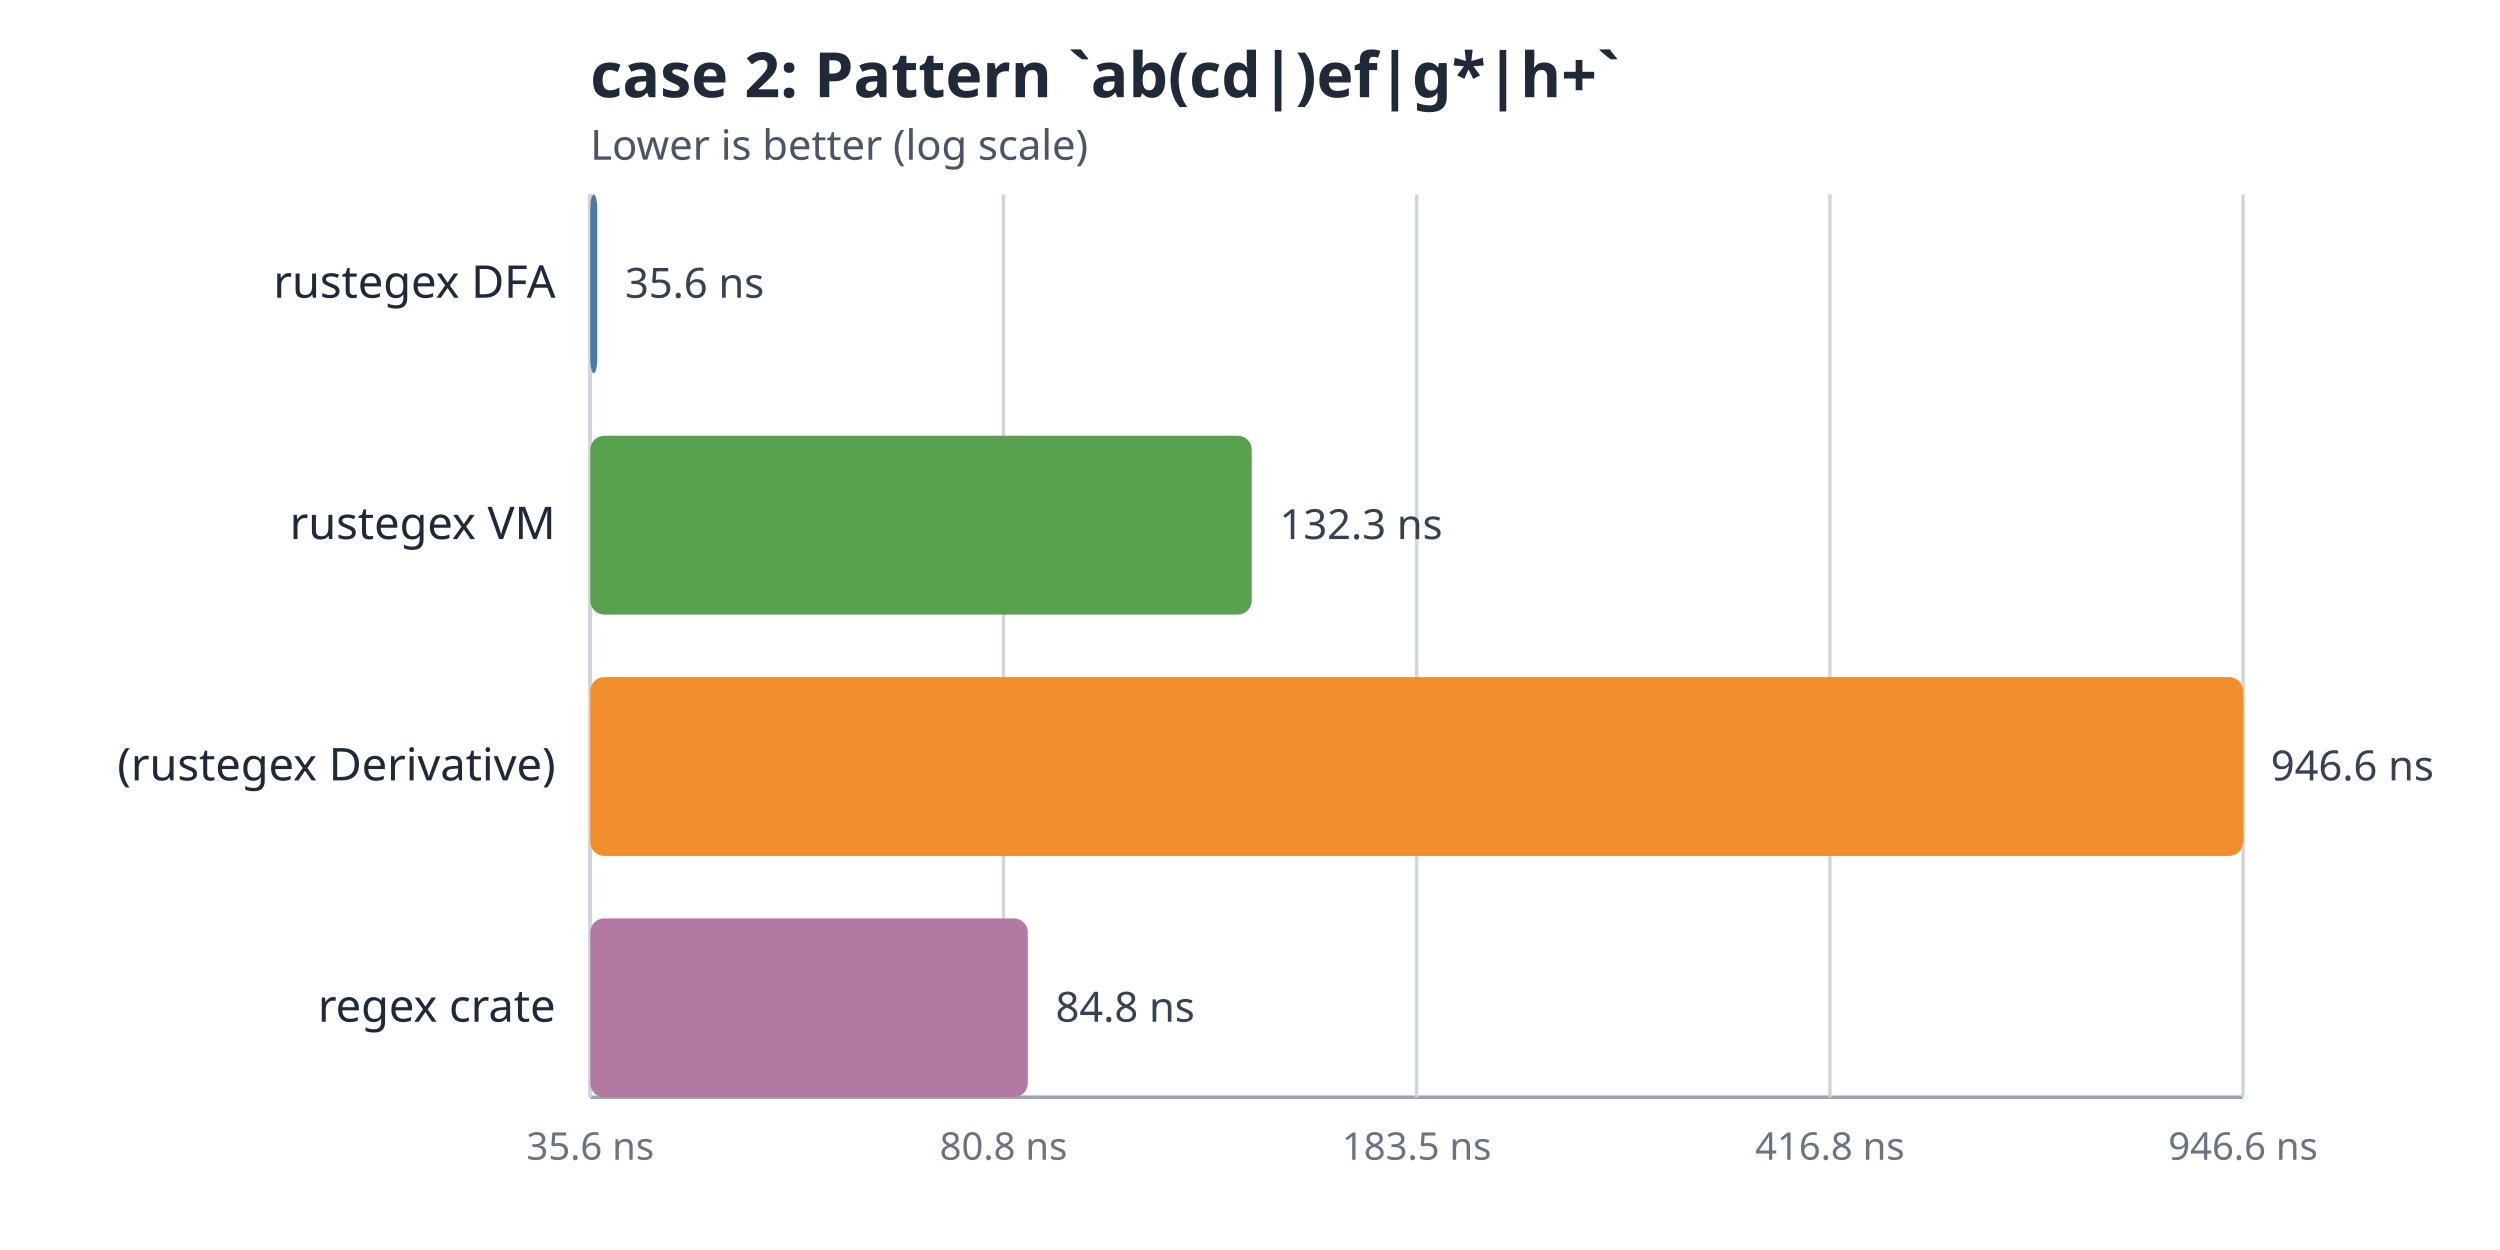
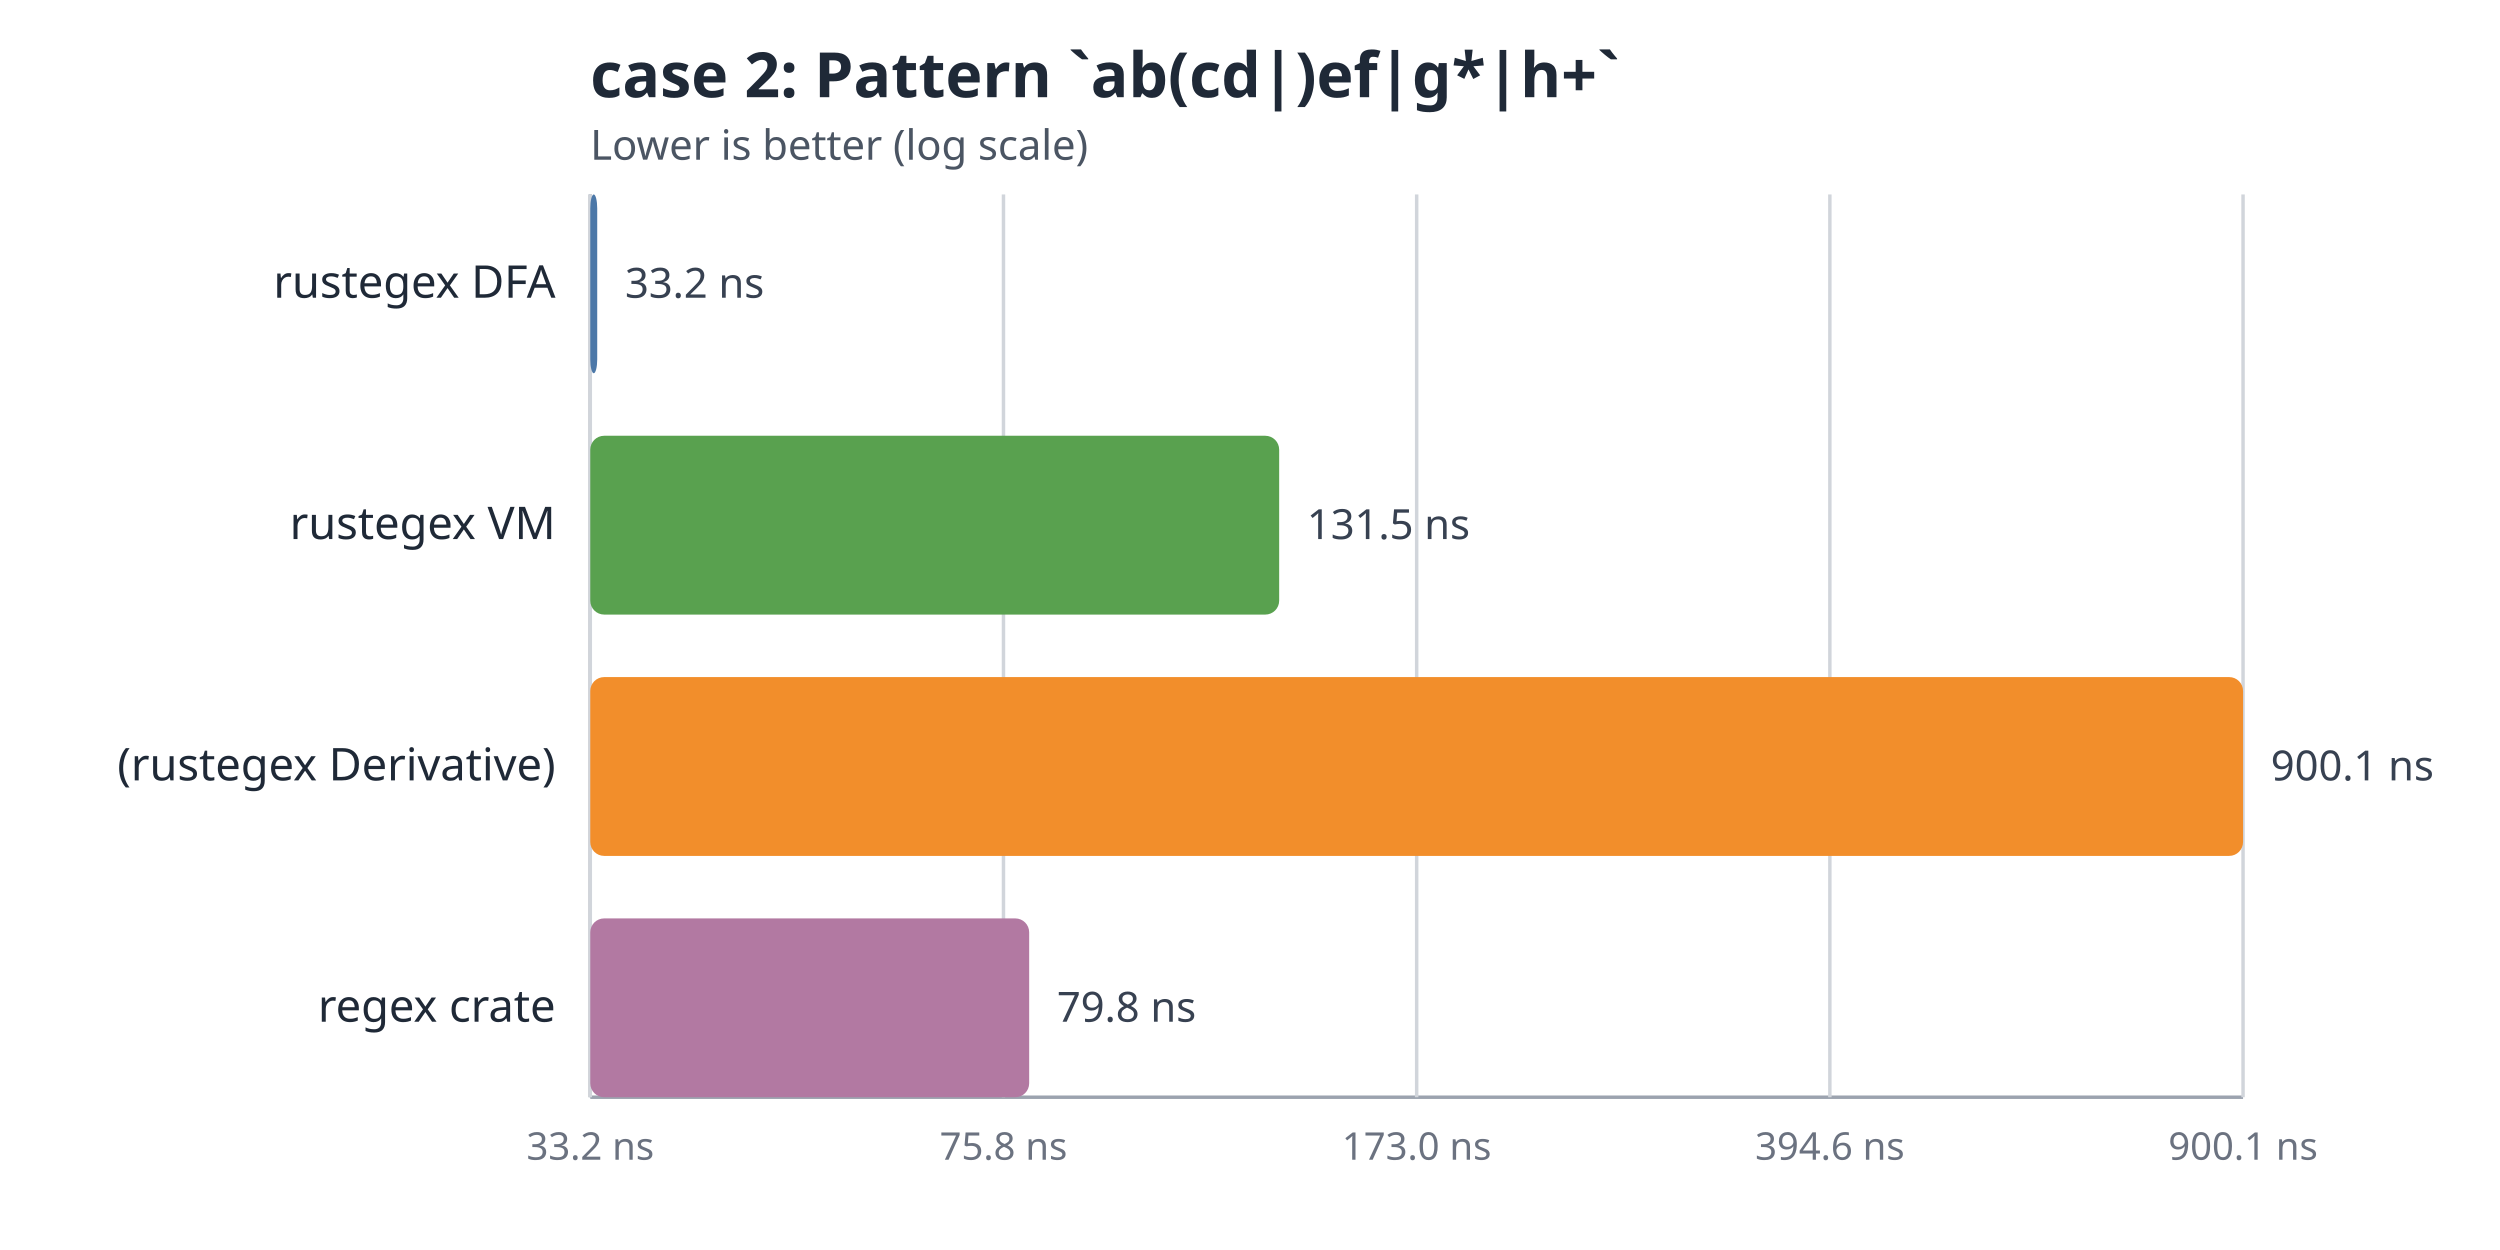
<svg xmlns="http://www.w3.org/2000/svg" width="720" height="360" viewBox="0 0 720 360">
  <rect width="100%" height="100%" fill="#ffffff" />
  <style>text { font-family: ui-sans-serif, system-ui, sans-serif; fill: #1f2937; }.title { font-size: 18px; font-weight: 700; }.subtitle { font-size: 12px; fill: #4b5563; }.label { font-size: 13px; }.value { font-size: 12px; fill: #374151; }.axis { stroke: #9ca3af; stroke-width: 1; }.tick { stroke: #d1d5db; stroke-width: 1; }.tick-label { font-size: 11px; fill: #6b7280; }</style>
  <text class="title" x="170" y="28">case 2: Pattern `ab(cd|)ef|g*|h+`</text>
  <text class="subtitle" x="170" y="46">Lower is better (log scale)</text>
  <line class="axis" x1="170" y1="316" x2="646" y2="316" />
  <line class="axis" x1="170" y1="56" x2="170" y2="316" />
  <line class="tick" x1="170.0" y1="56" x2="170.0" y2="316" />
-   <text class="tick-label" x="170.0" y="334" text-anchor="middle">35.6 ns</text>
+   <text class="tick-label" x="170.0" y="334" text-anchor="middle">33.2 ns</text>
  <line class="tick" x1="289.0" y1="56" x2="289.0" y2="316" />
-   <text class="tick-label" x="289.0" y="334" text-anchor="middle">80.8 ns</text>
+   <text class="tick-label" x="289.0" y="334" text-anchor="middle">75.8 ns</text>
  <line class="tick" x1="408.0" y1="56" x2="408.0" y2="316" />
-   <text class="tick-label" x="408.0" y="334" text-anchor="middle">183.5 ns</text>
+   <text class="tick-label" x="408.0" y="334" text-anchor="middle">173.0 ns</text>
  <line class="tick" x1="527.0" y1="56" x2="527.0" y2="316" />
-   <text class="tick-label" x="527.0" y="334" text-anchor="middle">416.8 ns</text>
+   <text class="tick-label" x="527.0" y="334" text-anchor="middle">394.6 ns</text>
  <line class="tick" x1="646.0" y1="56" x2="646.0" y2="316" />
-   <text class="tick-label" x="646.0" y="334" text-anchor="middle">946.6 ns</text>
+   <text class="tick-label" x="646.0" y="334" text-anchor="middle">900.1 ns</text>
  <rect x="170.0" y="56.0" width="2.0" height="51.5" fill="#4c78a8" rx="4" />
  <text class="label" x="160" y="85.75" text-anchor="end">rustegex DFA</text>
-   <text class="value" x="180.0" y="85.75">35.6 ns</text>
-   <rect x="170.0" y="125.5" width="190.5" height="51.5" fill="#59a14f" rx="4" />
+   <text class="value" x="180.0" y="85.75">33.2 ns</text>
+   <rect x="170.0" y="125.5" width="198.4" height="51.5" fill="#59a14f" rx="4" />
  <text class="label" x="160" y="155.25" text-anchor="end">rustegex VM</text>
-   <text class="value" x="368.5" y="155.25">132.3 ns</text>
+   <text class="value" x="376.4" y="155.25">131.5 ns</text>
  <rect x="170.0" y="195.0" width="476.0" height="51.5" fill="#f28e2b" rx="4" />
  <text class="label" x="160" y="224.75" text-anchor="end">(rustegex Derivative)</text>
-   <text class="value" x="654.0" y="224.75">946.6 ns</text>
-   <rect x="170.0" y="264.5" width="126.0" height="51.5" fill="#b279a2" rx="4" />
+   <text class="value" x="654.0" y="224.75">900.1 ns</text>
+   <rect x="170.0" y="264.5" width="126.4" height="51.5" fill="#b279a2" rx="4" />
  <text class="label" x="160" y="294.25" text-anchor="end">regex crate</text>
-   <text class="value" x="304.0" y="294.25">84.8 ns</text>
+   <text class="value" x="304.4" y="294.25">79.8 ns</text>
</svg>
